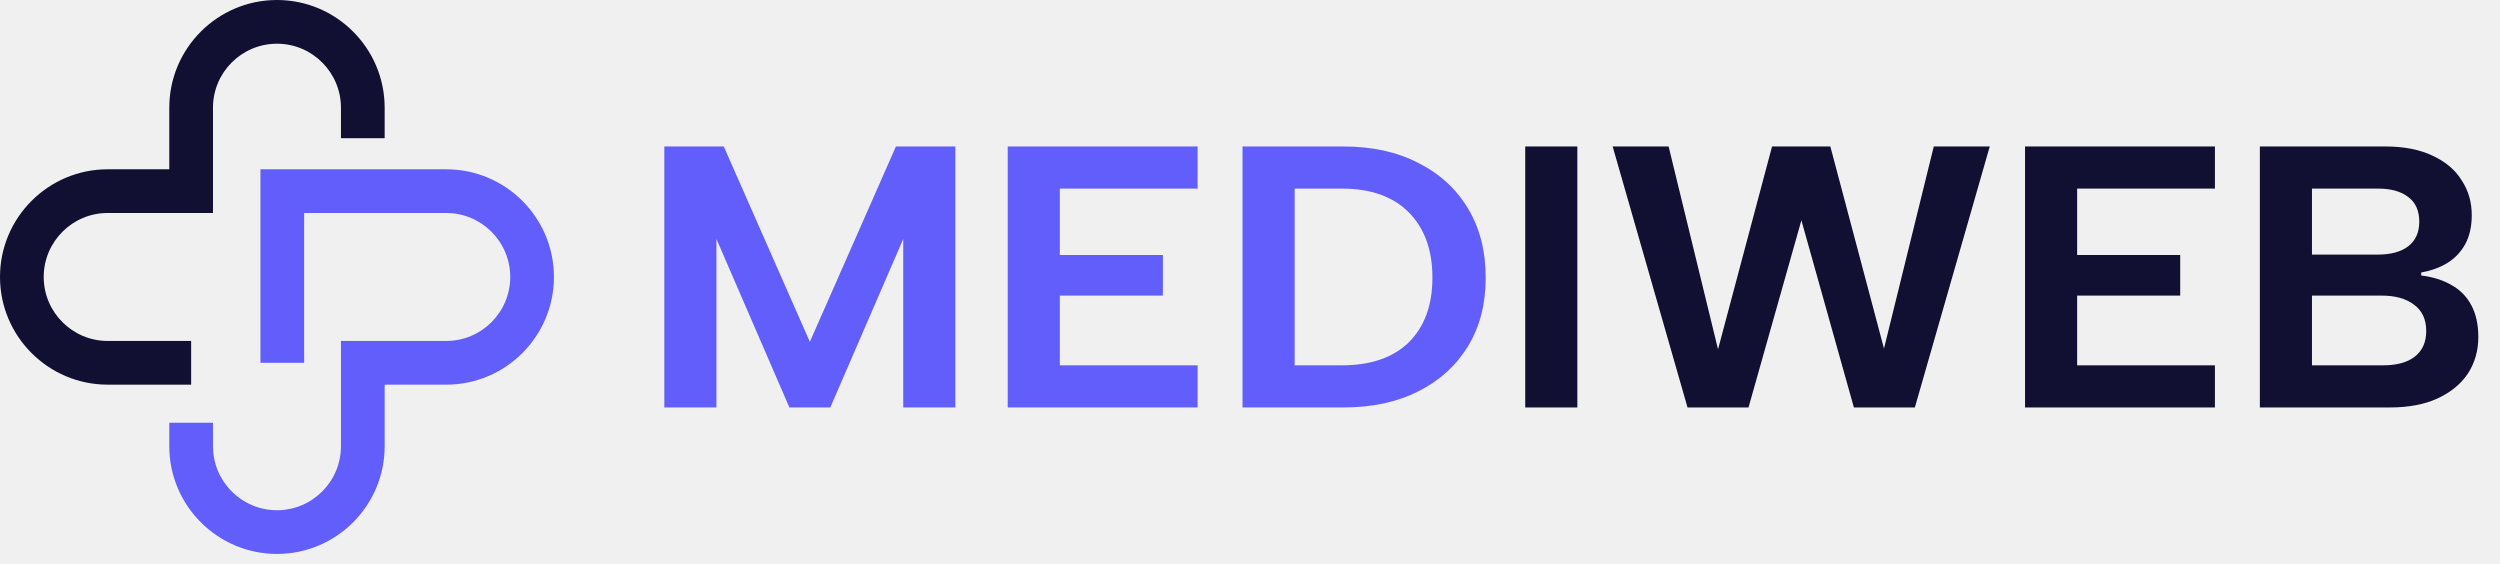
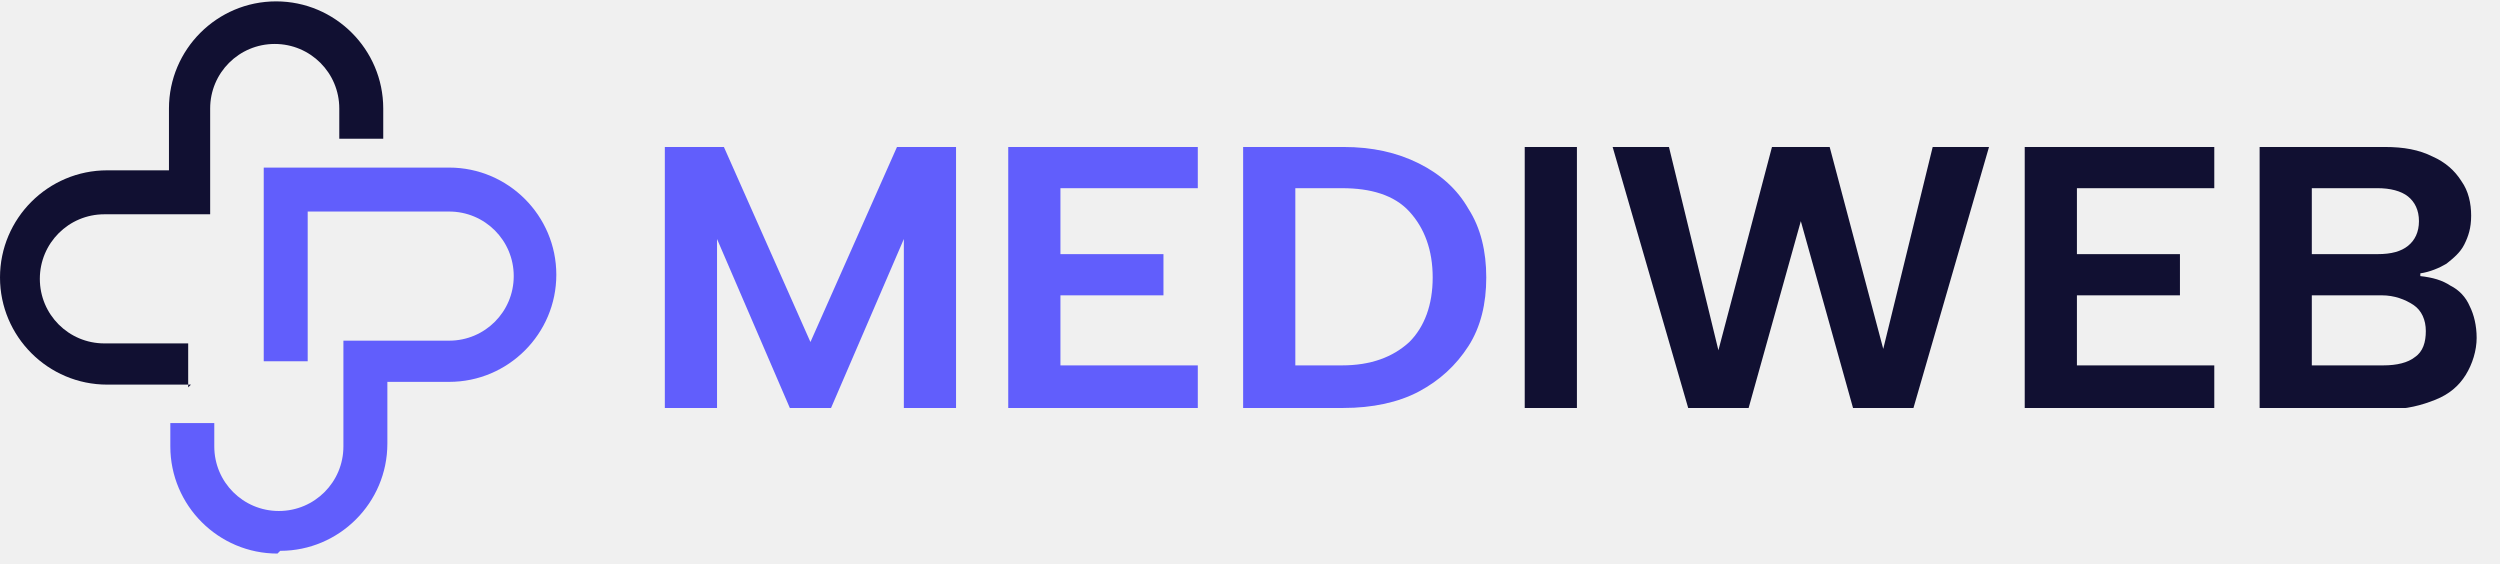
- <svg xmlns="http://www.w3.org/2000/svg" width="182" height="41" viewBox="0 0 182 41" fill="none">
-   <path d="M20.163 40.326C15.841 40.326 12.324 36.81 12.324 32.487V30.776H15.505V32.487C15.505 35.055 17.595 37.145 20.163 37.145C22.732 37.145 24.821 35.055 24.821 32.487V24.821H32.487C35.055 24.821 37.145 22.732 37.145 20.163C37.145 17.595 35.055 15.505 32.487 15.505H22.142V26.412H18.96V12.324H32.487C36.81 12.324 40.326 15.841 40.326 20.163C40.326 24.486 36.81 28.003 32.487 28.003H28.003V32.487C28.003 36.81 24.486 40.326 20.163 40.326Z" fill="#615EFC" />
-   <path d="M13.915 28.003H7.839C3.517 28.003 0 24.486 0 20.163C0 15.841 3.517 12.324 7.839 12.324H12.324V7.84C12.324 3.517 15.84 0 20.163 0C24.486 0 28.003 3.517 28.003 7.84V10.061H24.821V7.84C24.821 5.271 22.732 3.182 20.163 3.182C17.595 3.182 15.505 5.271 15.505 7.84V15.505H7.84C5.271 15.505 3.182 17.595 3.182 20.163C3.182 22.732 5.271 24.821 7.84 24.821H13.915L13.915 28.003Z" fill="#111032" />
-   <g clip-path="url(#clip0_657_2012)">
-     <path d="M52.157 29.663H48.363V10.663H52.691L58.957 24.886L65.223 10.663H69.55V29.663H65.756V17.395L60.446 29.663H57.467L52.157 17.395V29.663ZM87.186 13.73H77.155V18.562H84.657V21.52H77.155V26.596H87.186V29.663H73.361V10.663H87.186V13.73ZM97.79 10.663C99.888 10.663 101.705 11.061 103.241 11.857C104.796 12.636 106.004 13.739 106.866 15.169C107.728 16.598 108.159 18.281 108.159 20.218C108.159 22.136 107.728 23.8 106.866 25.212C106.004 26.623 104.796 27.718 103.241 28.496C101.705 29.274 99.888 29.663 97.79 29.663H90.456V10.663H97.79ZM97.678 26.596C99.794 26.596 101.424 26.035 102.567 24.913C103.71 23.773 104.281 22.208 104.281 20.218C104.281 18.209 103.71 16.626 102.567 15.467C101.424 14.309 99.794 13.73 97.678 13.73H94.25V26.596H97.678Z" fill="#615EFC" />
-     <path d="M111.037 10.663H114.831V29.663H111.037V10.663ZM127.292 29.663H122.852L117.401 10.663H121.475L125.072 25.429L129.006 10.663H133.249L137.154 25.375L140.779 10.663H144.854L139.402 29.663H134.963L131.141 16.038L127.292 29.663ZM161.247 13.73H151.216V18.562H158.719V21.52H151.216V26.596H161.247V29.663H147.423V10.663H161.247V13.73ZM176.123 16.146C176.123 15.35 175.861 14.753 175.336 14.355C174.812 13.938 174.072 13.73 173.116 13.73H168.311V18.535H173.088C174.044 18.535 174.783 18.336 175.308 17.938C175.851 17.521 176.123 16.924 176.123 16.146ZM164.518 29.663V10.663H173.65C175.018 10.663 176.17 10.889 177.106 11.342C178.043 11.776 178.745 12.373 179.214 13.133C179.701 13.875 179.944 14.716 179.944 15.658C179.944 16.49 179.785 17.196 179.467 17.775C179.148 18.354 178.708 18.815 178.146 19.159C177.603 19.485 176.975 19.711 176.263 19.837V20.055C177.125 20.163 177.865 20.398 178.483 20.76C179.101 21.104 179.579 21.593 179.916 22.226C180.253 22.859 180.422 23.628 180.422 24.533C180.422 25.528 180.169 26.415 179.663 27.193C179.157 27.953 178.418 28.559 177.443 29.012C176.488 29.446 175.336 29.663 173.987 29.663H164.518ZM168.311 26.596H173.482C174.474 26.596 175.242 26.388 175.786 25.972C176.348 25.538 176.629 24.913 176.629 24.099C176.629 23.248 176.329 22.606 175.729 22.172C175.149 21.738 174.371 21.52 173.397 21.52H168.311V26.596Z" fill="#111032" />
-   </g>
+ <svg xmlns="http://www.w3.org/2000/svg" id="Camada_1" version="1.1" viewBox="0 0 182 41">
  <defs>
-     <clipPath id="clip0_657_2012">
-       <rect width="133" height="19" fill="white" transform="translate(48.3263 10.6632)" />
+     <style>
+       .st0 {
+         fill: none;
+       }
+ 
+       .st1 {
+         fill: #d7804f;
+       }
+ 
+       .st1, .st2, .st3, .st4, .st5, .st6, .st7 {
+         fill-rule: evenodd;
+       }
+ 
+       .st8 {
+         fill: #f08e10;
+       }
+ 
+       .st9 {
+         fill: #aeb696;
+       }
+ 
+       .st10 {
+         fill: #615efc;
+       }
+ 
+       .st11 {
+         fill: #9f4f35;
+       }
+ 
+       .st2 {
+         fill: #f7f2d9;
+       }
+ 
+       .st3 {
+         fill: #f18e0c;
+       }
+ 
+       .st4 {
+         fill: #aeb595;
+       }
+ 
+       .st12, .st7 {
+         fill: #3c3835;
+       }
+ 
+       .st5, .st13 {
+         fill: #bdccc6;
+       }
+ 
+       .st6 {
+         fill: #9d4e34;
+       }
+ 
+       .st14 {
+         display: none;
+       }
+ 
+       .st15 {
+         fill: #111032;
+       }
+ 
+       .st16 {
+         clip-path: url(#clippath);
+       }
+     </style>
+     <clipPath id="clippath">
+       <rect class="st0" x="48.3" y="10.7" width="133" height="19" />
    </clipPath>
  </defs>
+   <path class="st10" d="M20.2,40.3c-4.3,0-7.8-3.5-7.8-7.8v-1.7h3.2v1.7c0,2.6,2.1,4.7,4.7,4.7s4.7-2.1,4.7-4.7v-7.7h7.7c2.6,0,4.7-2.1,4.7-4.7s-2.1-4.7-4.7-4.7h-10.3v10.9h-3.2v-14.1h13.5c4.3,0,7.8,3.5,7.8,7.8s-3.5,7.8-7.8,7.8h-4.5v4.5c0,4.3-3.5,7.8-7.8,7.8Z" />
+   <path class="st15" d="M13.9,28h-6.1c-4.3,0-7.8-3.5-7.8-7.8s3.5-7.8,7.8-7.8h4.5v-4.5c0-4.3,3.5-7.8,7.8-7.8s7.8,3.5,7.8,7.8v2.2h-3.2v-2.2c0-2.6-2.1-4.7-4.7-4.7s-4.7,2.1-4.7,4.7v7.7h-7.7c-2.6,0-4.7,2.1-4.7,4.7s2.1,4.7,4.7,4.7h6.1v3.2Z" />
+   <g class="st16">
+     <g>
+       <path class="st10" d="M52.2,29.7h-3.8V10.7h4.3l6.3,14.2,6.3-14.2h4.3v19h-3.8v-12.3l-5.3,12.3h-3l-5.3-12.3v12.3ZM87.2,13.7h-10v4.8h7.5v3h-7.5v5.1h10v3.1h-13.8V10.7h13.8v3.1ZM97.8,10.7c2.1,0,3.9.4,5.5,1.2,1.6.8,2.8,1.9,3.6,3.3.9,1.4,1.3,3.1,1.3,5s-.4,3.6-1.3,5-2.1,2.5-3.6,3.3c-1.5.8-3.4,1.2-5.5,1.2h-7.3V10.7h7.3ZM97.7,26.6c2.1,0,3.7-.6,4.9-1.7,1.1-1.1,1.7-2.7,1.7-4.7s-.6-3.6-1.7-4.8c-1.1-1.2-2.8-1.7-4.9-1.7h-3.4v12.9h3.4Z" />
+       <path class="st15" d="M111,10.7h3.8v19h-3.8V10.7ZM127.3,29.7h-4.4l-5.5-19h4.1l3.6,14.8,3.9-14.8h4.2l3.9,14.7,3.6-14.7h4.1l-5.5,19h-4.4l-3.8-13.6-3.8,13.6ZM161.2,13.7h-10v4.8h7.5v3h-7.5v5.1h10v3.1h-13.8V10.7h13.8v3.1ZM176.1,16.1c0-.8-.3-1.4-.8-1.8-.5-.4-1.3-.6-2.2-.6h-4.8v4.8h4.8c1,0,1.7-.2,2.2-.6.5-.4.8-1,.8-1.8ZM164.5,29.7V10.7h9.1c1.4,0,2.5.2,3.5.7.9.4,1.6,1,2.1,1.8.5.7.7,1.6.7,2.5s-.2,1.5-.5,2.1c-.3.6-.8,1-1.3,1.4-.5.3-1.2.6-1.9.7v.2c.9.1,1.6.3,2.2.7.6.3,1.1.8,1.4,1.5.3.6.5,1.4.5,2.3s-.3,1.9-.8,2.7c-.5.8-1.2,1.4-2.2,1.8-1,.4-2.1.7-3.5.7h-9.5ZM168.3,26.6h5.2c1,0,1.8-.2,2.3-.6.6-.4.8-1.1.8-1.9s-.3-1.5-.9-1.9c-.6-.4-1.4-.7-2.3-.7h-5.1v5.1Z" />
+     </g>
+   </g>
+   <g class="st14">
+     <g>
+       <g>
+         <path class="st12" d="M53.8,24h0v.3h0c.1-.1.1-.3,0-.3.1,0,.1-.1,0,0h0c0-.3,0-.1,0,0q0-.1,0,0M54.2,30.8c-.1-.7-.3-1.5-.4-2.2h-.1v-.6c-.1-.1-.3,0-.4,0v-.3h0c-.3.1-.3.3-.3.3-.7,0-.1-.4-.1-.9h.3v.3h-.3q.1.1.3,0c.3.1.4,0,.7,0v-.9c.1,0-.3,0-.3,0-.3,0-.6,0-.6-.3v-1.2c.4,0,.1-.1.4-.4.1-.3.6.1.4-.3,0-.3-.1-.7,0-.7.3,0,.3,1.3,0,1.3s-.1.1-.1.3v.7c.6,0,.9-.1,1-.4-.1-.1-.1-.3-.3-.4-.1-.1.1-.3,0-.3h0q0-.1.1-.1h0c.6-.1.1-.9,1-.9,1.5,0,1.5,1.9-.1,2.1.1.7,0,2.4.7,2.8l-.3.3c.1.7-.3.6-.3.7,0,.4.1.3-.1.3-.1.4-.1.7-.3,1.2l-.9-.3h0Z" />
+         <path class="st5" d="M53.2,23.1c.1,0,.1.4.3.4q.1.1.1.3c-.3,0-.7.1-.7-.4-.1-.1.1-.3.3-.3" />
+         <path class="st5" d="M51.2,22.4c.3,0,.4.1.4.4s-.1.4-.4.4-.4-.1-.4-.4.1-.4.4-.4" />
+         <path class="st1" d="M50.6,21.3c.3,0,.4.1.4.4s-.1.4-.4.4-.4-.1-.4-.4c0-.3.3-.4.4-.4" />
+         <path class="st1" d="M52.4,23c.1,0,.3.1.3.3s-.1.3-.3.3-.3-.1-.3-.3c0-.1.1-.3.3-.3" />
+       </g>
+       <g>
+         <path class="st6" d="M35.9,18.5c.9,0,1.6.7,1.6,1.6s-.7,1.6-1.6,1.6-1.6-.7-1.6-1.6.7-1.6,1.6-1.6" />
+         <path class="st5" d="M40.8,16c1.8,0,3.3,1.5,3.3,3.3s-1.5,3.3-3.3,3.3-3.3-1.5-3.3-3.3c.1-1.8,1.5-3.3,3.3-3.3" />
+         <path class="st2" d="M26.1,16.7c2.1,0,3.7,1.6,3.7,3.7s-1.6,3.7-3.7,3.7-3.7-1.6-3.7-3.7c0-2.1,1.6-3.7,3.7-3.7" />
+         <path class="st1" d="M27.2,10.5c1.6,0,3,1.3,3,3s-1.3,3-3,3-3-1.3-3-3,1.2-3,3-3" />
+         <path class="st4" d="M34.7,12.4c1.5,0,2.7,1.2,2.7,2.7s-1.2,2.7-2.7,2.7-2.7-1.2-2.7-2.7,1.2-2.7,2.7-2.7" />
+         <path class="st2" d="M40.7,11.2c1,0,1.9.9,1.9,1.9s-.9,1.9-1.9,1.9-1.9-.9-1.9-1.9c.1-1,.9-1.9,1.9-1.9" />
+         <path class="st7" d="M33.4,25c.1-.3,8.8-6.8,5.9-5.4l-3.3,2.4c-.3,0-.1-.7.1-1.3.4-1-1,1.2-1.3,1.9-.3.4-1.6,1.2-1.8.7-.4-1-.4-4,.1-5.8.3-.6.6-1.2,1.5-1.3,1.3-.3,0-.7-1.6.7-.7.6-.6,1.5-.9,1.5-1.9-.1-2.2-4.6-4.9-3.1,3,.1,2.2,2.7,4,4.3.6.4,0,2.4.3,3.6-.1.6-2.5-1.3-3.4-1.6-2.7-1.2,2.8,2.5,3,2.7.4.6.3,5.2.3,6.5h1.8c0-1-.3-5.2.1-5.8" />
+         <path class="st4" d="M21.5,13c1.2,0,2.2,1,2.2,2.4s-1,2.4-2.4,2.4-2.2-1-2.2-2.4,1-2.4,2.4-2.4" />
+         <path class="st1" d="M38.2,5.4c1.5,0,2.5,1.2,2.5,2.5s-1.2,2.5-2.5,2.5-2.5-1-2.5-2.5,1.2-2.5,2.5-2.5" />
+         <path class="st6" d="M25.5,5.9c1.2,0,2.1,1,2.1,2.1s-1,2.1-2.1,2.1-2.1-1-2.1-2.1.9-2.1,2.1-2.1" />
+         <path class="st5" d="M31.9,6.3c1.5,0,2.7,1.2,2.7,2.7s-1.2,2.7-2.7,2.7-2.7-1.2-2.7-2.7,1.2-2.7,2.7-2.7" />
+         <path class="st3" d="M30.3,2c1,0,1.8.7,1.8,1.8s-.7,1.8-1.8,1.8-1.8-.7-1.8-1.8.7-1.8,1.8-1.8" />
+       </g>
+       <g>
+         <path class="st4" d="M46.2,26.8c0-2.4,1-4.5,2.5-6.1,1.5-1.5,3.7-2.5,6.1-2.5s4.5,1,6.1,2.5c1.5,1.5,2.5,3.7,2.5,6.1s0,1-.1,1.6c-.1.7-.3,1.3-.6,1.9h1.2c.3-.6.4-1.3.6-1.9.1-.4.1-1,.1-1.6,0-2.7-1-5.1-2.8-6.8-1.8-1.8-4.2-2.8-6.8-2.8s-5.1,1-6.8,2.8c-1.8,1.8-2.8,4.2-2.8,6.8s0,1,.1,1.6h1c-.3-.6-.3-1.2-.3-1.6" />
+         <path class="st3" d="M44.9,26.8c0-2.7,1-5.2,2.8-7s4.2-2.8,7-2.8,5.2,1,7,2.8,2.8,4.2,2.8,7,0,1-.1,1.6c-.1.7-.3,1.3-.6,1.9h1.2c.3-.6.4-1.3.4-1.9.1-.4.1-1,.1-1.6,0-3-1.2-5.6-3.1-7.7-1.9-1.9-4.6-3.1-7.7-3.1s-5.6,1.2-7.7,3.1-3.1,4.6-3.1,7.7,0,1,.1,1.6h1c0-.6-.1-1.2-.1-1.6" />
+         <path class="st6" d="M43.7,26.8c0-3.1,1.2-5.8,3.3-7.9,1.9-1.9,4.8-3.3,7.9-3.3s5.8,1.2,7.9,3.3,3.3,4.8,3.3,7.9,0,1-.1,1.6c-.1.7-.3,1.3-.4,1.9h1c.1-.6.3-1.3.4-1.9,0-.4.1-1,.1-1.6,0-3.4-1.3-6.4-3.6-8.6-2.2-2.2-5.2-3.6-8.6-3.6s-6.4,1.3-8.6,3.6c-2.2,2.2-3.6,5.2-3.6,8.6s0,1,.1,1.6h1c-.1-.6-.1-1.2-.1-1.6" />
+       </g>
+     </g>
+     <g>
+       <g>
+         <path class="st12" d="M72.1,17.9v-3.9c0-.6.3-.9.9-.9s.9.3.9.9v4.2c0,3.6-.3,10.5,0,11.4,0,.3,0,.9-.6,1.2h-.6c-.3,0-.6-.3-.9-.6q0-.6.3-12.3Z" />
+         <path class="st12" d="M76,20.3c.3-.6.6-.9,1.2-.6.6.3.9.6.6,1.2,0,.6-.3,3.3-.6,5.4.3-.3.3-.6.6-1.2,2.1-4.2,2.7-5.4,3.6-5.4s.6,0,.9.3c.6.6.6,1.5.9,4.5,0,1.2.3,3.3.6,3.9.3,0,.6.3.6.6,0,.6-.3.9-.6,1.2h-.3c-.3,0-.6,0-.9-.3-.9-.6-.9-2.1-1.2-5.4,0-.6,0-1.2-.3-2.1-.6.9-1.2,2.4-1.8,3.3-1.5,2.7-2.1,3.9-2.4,4.2-.3,0-.3.3-.6.3s-.6,0-.6-.3c-1.2-.6.3-9.3.3-9.6Z" />
+         <path class="st12" d="M86.2,18.8c.3-.3.6-.3.9-.3s1.5,0,2.4-.3h.3c.3-2.1.6-3.3.9-3.9.3-.3.6-.6.9-.6h.6c.6.3.6.9.3,1.2l-.3.3c-.3.3-.3,1.2-.6,2.4,2.1,0,2.4,0,2.7.6.3.3.3.9-.3,1.2-.3,0-.3.3-.6.3h-2.4c-.3,4.2-.6,9.6,0,10.5.3.3.3.9.3,1.2-.3.3-.6.3-.9.3h-.6c-1.5-.9-1.2-7.2-.9-12-1.2,0-2.1.3-2.7.3s-.9,0-.9-.3c.6.3.6-.3.9-.9Z" />
+         <path class="st12" d="M96.4,22.1c.9-.9,1.8-1.2,2.7-1.2s.9,0,1.2.3c.9.3,1.5,1.2,1.5,2.1s-.3,1.2-1.2,1.8c-1.2.6-3,1.2-3.9.9h-.3v1.2c0,1.2,1.2,1.8,2.4,1.8s1.8-.3,1.8-.3c.3,0,.3-.3.6-.3s.6.3.9.3c.3.3.3.9-.3,1.2-.3.3-1.5.9-3,.9-2.4,0-4.2-1.2-4.5-3.6,0-1.5.6-3.6,2.1-5.1ZM99.7,23.3q0-.3,0,0c-.6-.3-1.2-.3-2.1.3q-.3.3-.6.6c.9,0,2.7-.6,2.7-.9Z" />
+         <path class="st12" d="M108,20.3c.9-.3,1.5,0,1.8.6h0c.3,0,.6,0,.6.3,1.5,1.5,2.1,11.1-.3,15.3-.9,2.1-2.4,3-4.2,3h-1.2c-.6,0-.9-.6-.6-1.2,0-.6.6-.9,1.2-.6,1.2.3,2.1,0,3-1.2,2.1-2.7,2.1-8.7,1.5-11.7-.6,2.1-2.1,4.8-4.5,4.8s-2.4-.6-2.4-2.1c0-2.4,3.3-6.6,5.1-7.2ZM104.8,27.5c1.5.3,2.4-1.8,3.3-4.2,0-.3.3-.6.3-.6-1.2.6-3.6,3.3-3.6,4.8Z" />
+         <path class="st12" d="M113.4,25.1v-4.8c0-.6.6-.9,1.2-.9s.9.6.9,1.2v2.1c.6-.9.9-1.5,1.8-2.1.9-.9,2.1-1.2,3.3-.9.6,0,.9.6.9,1.2s-.6.9-1.2.9-1.2,0-1.8.6c-2.1,1.8-3,6.9-3,7.8s0,.9-.6.9h-.3c-.6,0-.9-.6-.9-1.2h0c-.3-.9-.3-2.1-.3-4.8Z" />
+         <path class="st12" d="M119.1,27.8c.3-2.4,3-7.5,5.7-7.5s.9.3,1.2.3c.3-.3.6-.3.9-.3.3.3.6.6.6.9v.3c-.6,5.4-.6,6.9-.6,7.5.3.3.3.6.3.6,0,.6-.6.9-.9.9h0c-.3,0-.6-.3-.9-.3-.3-.3-.6-.9-.3-4.8,0-1.5-2.7,3.9-3.9,4.2-.6,0-.9,0-1.2-.3-.3.3-.9-.3-.9-1.5ZM125.1,22.4q-.3,0,0,0c-.3,0-.9.3-2.1,1.5-1.2,1.5-1.8,3.3-2.1,3.9.6-.3,1.8-1.5,4.2-5.4Z" />
+       </g>
+       <g>
+         <path class="st11" d="M130.8,18.5v-3.9c0-.6.3-.9.9-.9s.9.3.9.9v5.7c1.8-2.1,4.8-4.5,5.1-4.8,1.2-.9,2.1-1.2,2.7-.9.6.3.9.6.6,1.2,0,.3-.6.6-.9.6-1.2.3-5.1,4.2-6.6,5.7h0c.6.9,9.3,12,18,14.1,1.2.6,2.1.6,3,.6,1.8,0,3.6-.6,5.1-1.5.3,0,.3-.3.6-.3s.6.3.9.3c.3.3.3.9-.3,1.2-1.8,1.2-3.9,1.8-6.3,1.8-8.1,0-17.1-8.4-21.5-14.4v5.7c0,.3,0,.9-.3,1.2h-.6c-.3,0-.6-.3-.9-.6-.3.3-.3,0-.3-11.7Z" />
+         <path class="st8" d="M141.3,21.8v-2.7c-.3-.3,0-.9.3-1.2.3,0,.3-.3.6-.3s.6,0,.9.3c.3.3.3.9.3,3.9s-.3,3.6,0,4.2c.3.3,0,.9-.3,1.2s-.3.3-.6.3-.6,0-.6-.3c-.6-.6-.6-1.8-.6-5.4ZM143.1,14c.6-.3,1.2,0,1.2.6.3.9,0,2.1-.9,2.1h-.3c-.6,0-.9-.3-1.2-.9-.3-.6.3-1.5,1.2-1.8Z" />
+         <path class="st13" d="M146,21.8c.9-1.5,2.4-3,4.5-3s.9,0,1.5.3c.3-3.3.6-4.2.6-4.8.3-.6.9-.6,1.2-.6.6.3.6.9.6,1.2-.3.6-.6,2.4-.6,6.3v3q0,3.6-.9,3.9c-.6,0-.9-.3-1.2-.9v-2.4c-.9,1.2-2.7,3-4.2,3s-.9-.3-1.2-.3c-1.5-.9-1.5-3.6-.3-5.7ZM147.2,26h.3c1.5-.6,3.9-4.2,4.2-4.8h0c-.6-.3-.9-.3-1.2-.3-1.2,0-2.1.9-2.7,1.5-.9,1.8-.9,3.3-.6,3.6Z" />
+         <path class="st9" d="M157.4,18.5c.9-.9,2.4-1.5,3.6-1.5s.6,0,.9.3,1.2.9.9,2.4c0,.6-.6.9-1.2.9s-.9-.6-.9-1.2v-.3c-.9,0-2.7,1.2-3,2.1.3.3,1.2.9,2.1.9,1.5.6,2.7,1.2,2.7,2.4s-2.1,3.9-3.9,4.2h-.6c-.6,0-1.5-.3-1.8-.9-.3-.6,0-1.2.3-1.2h.6c.3,0,.6.3.9.3,0,.3,0,0,.3,0,.9,0,2.1-1.5,2.7-2.4-.3-.3-.9-.6-1.5-.6-1.2-.6-2.7-1.2-3-2.4-.9-1.2,0-2.4.9-3Z" />
+       </g>
+     </g>
+   </g>
</svg>
